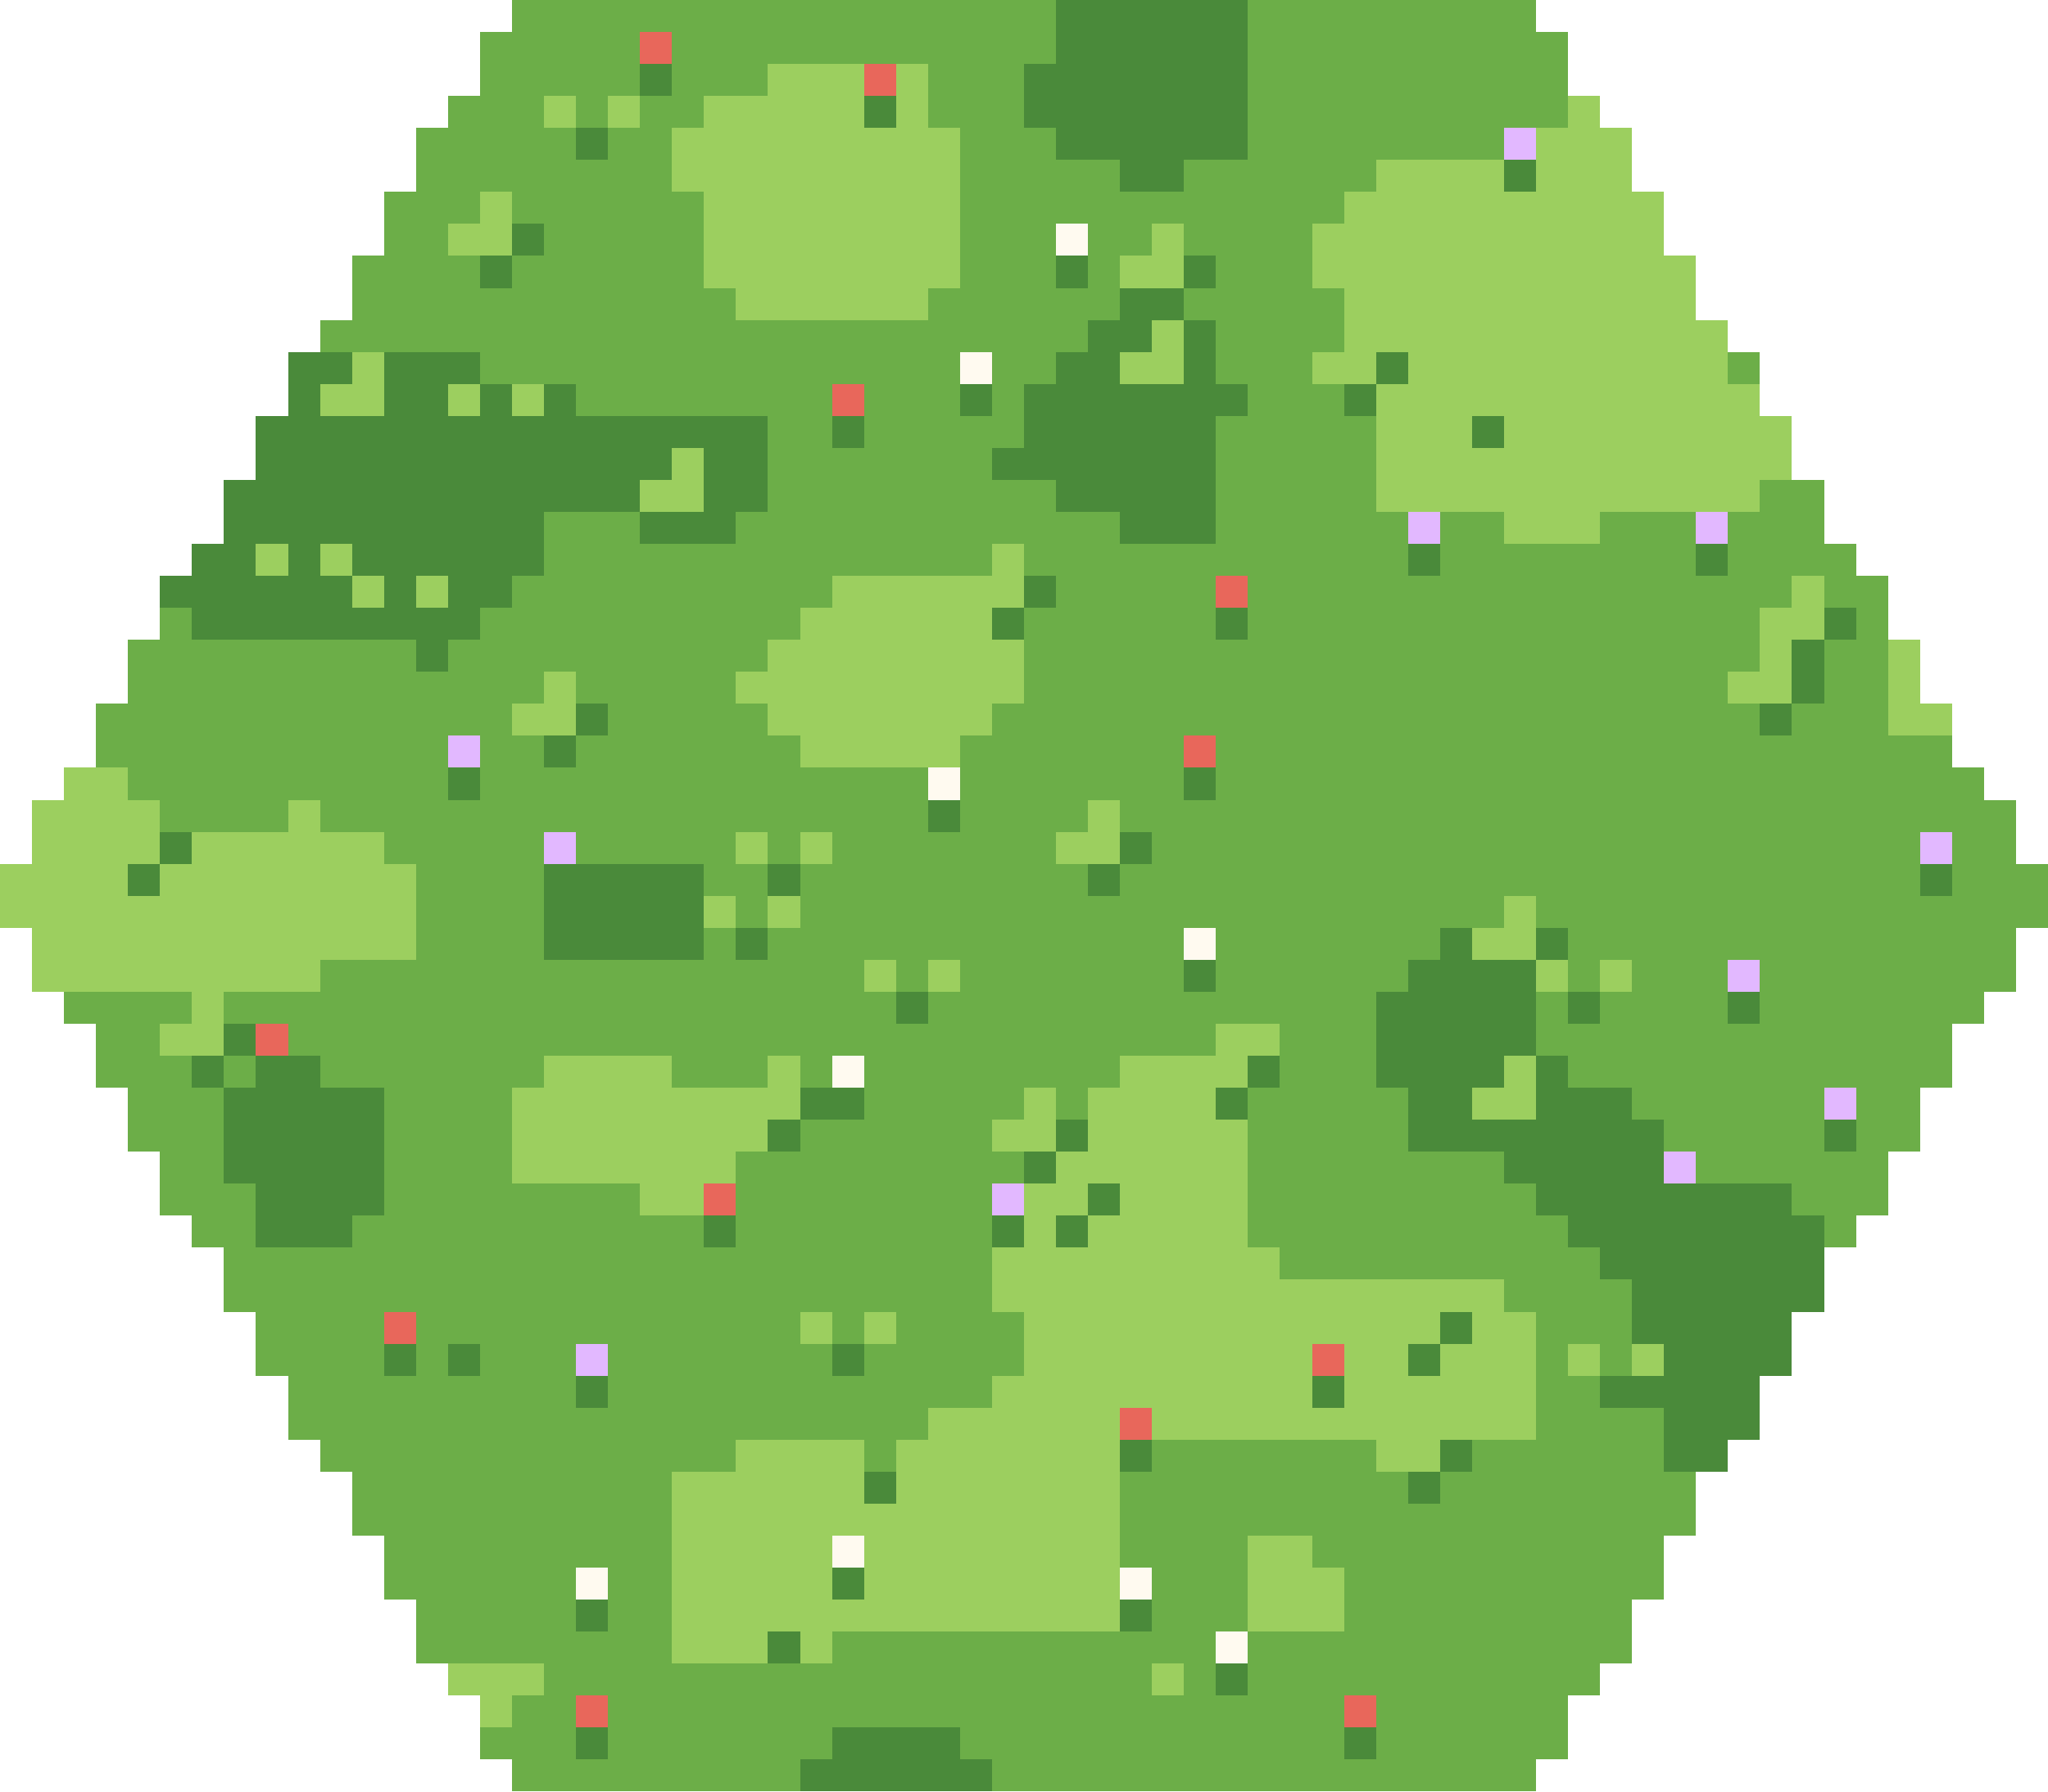
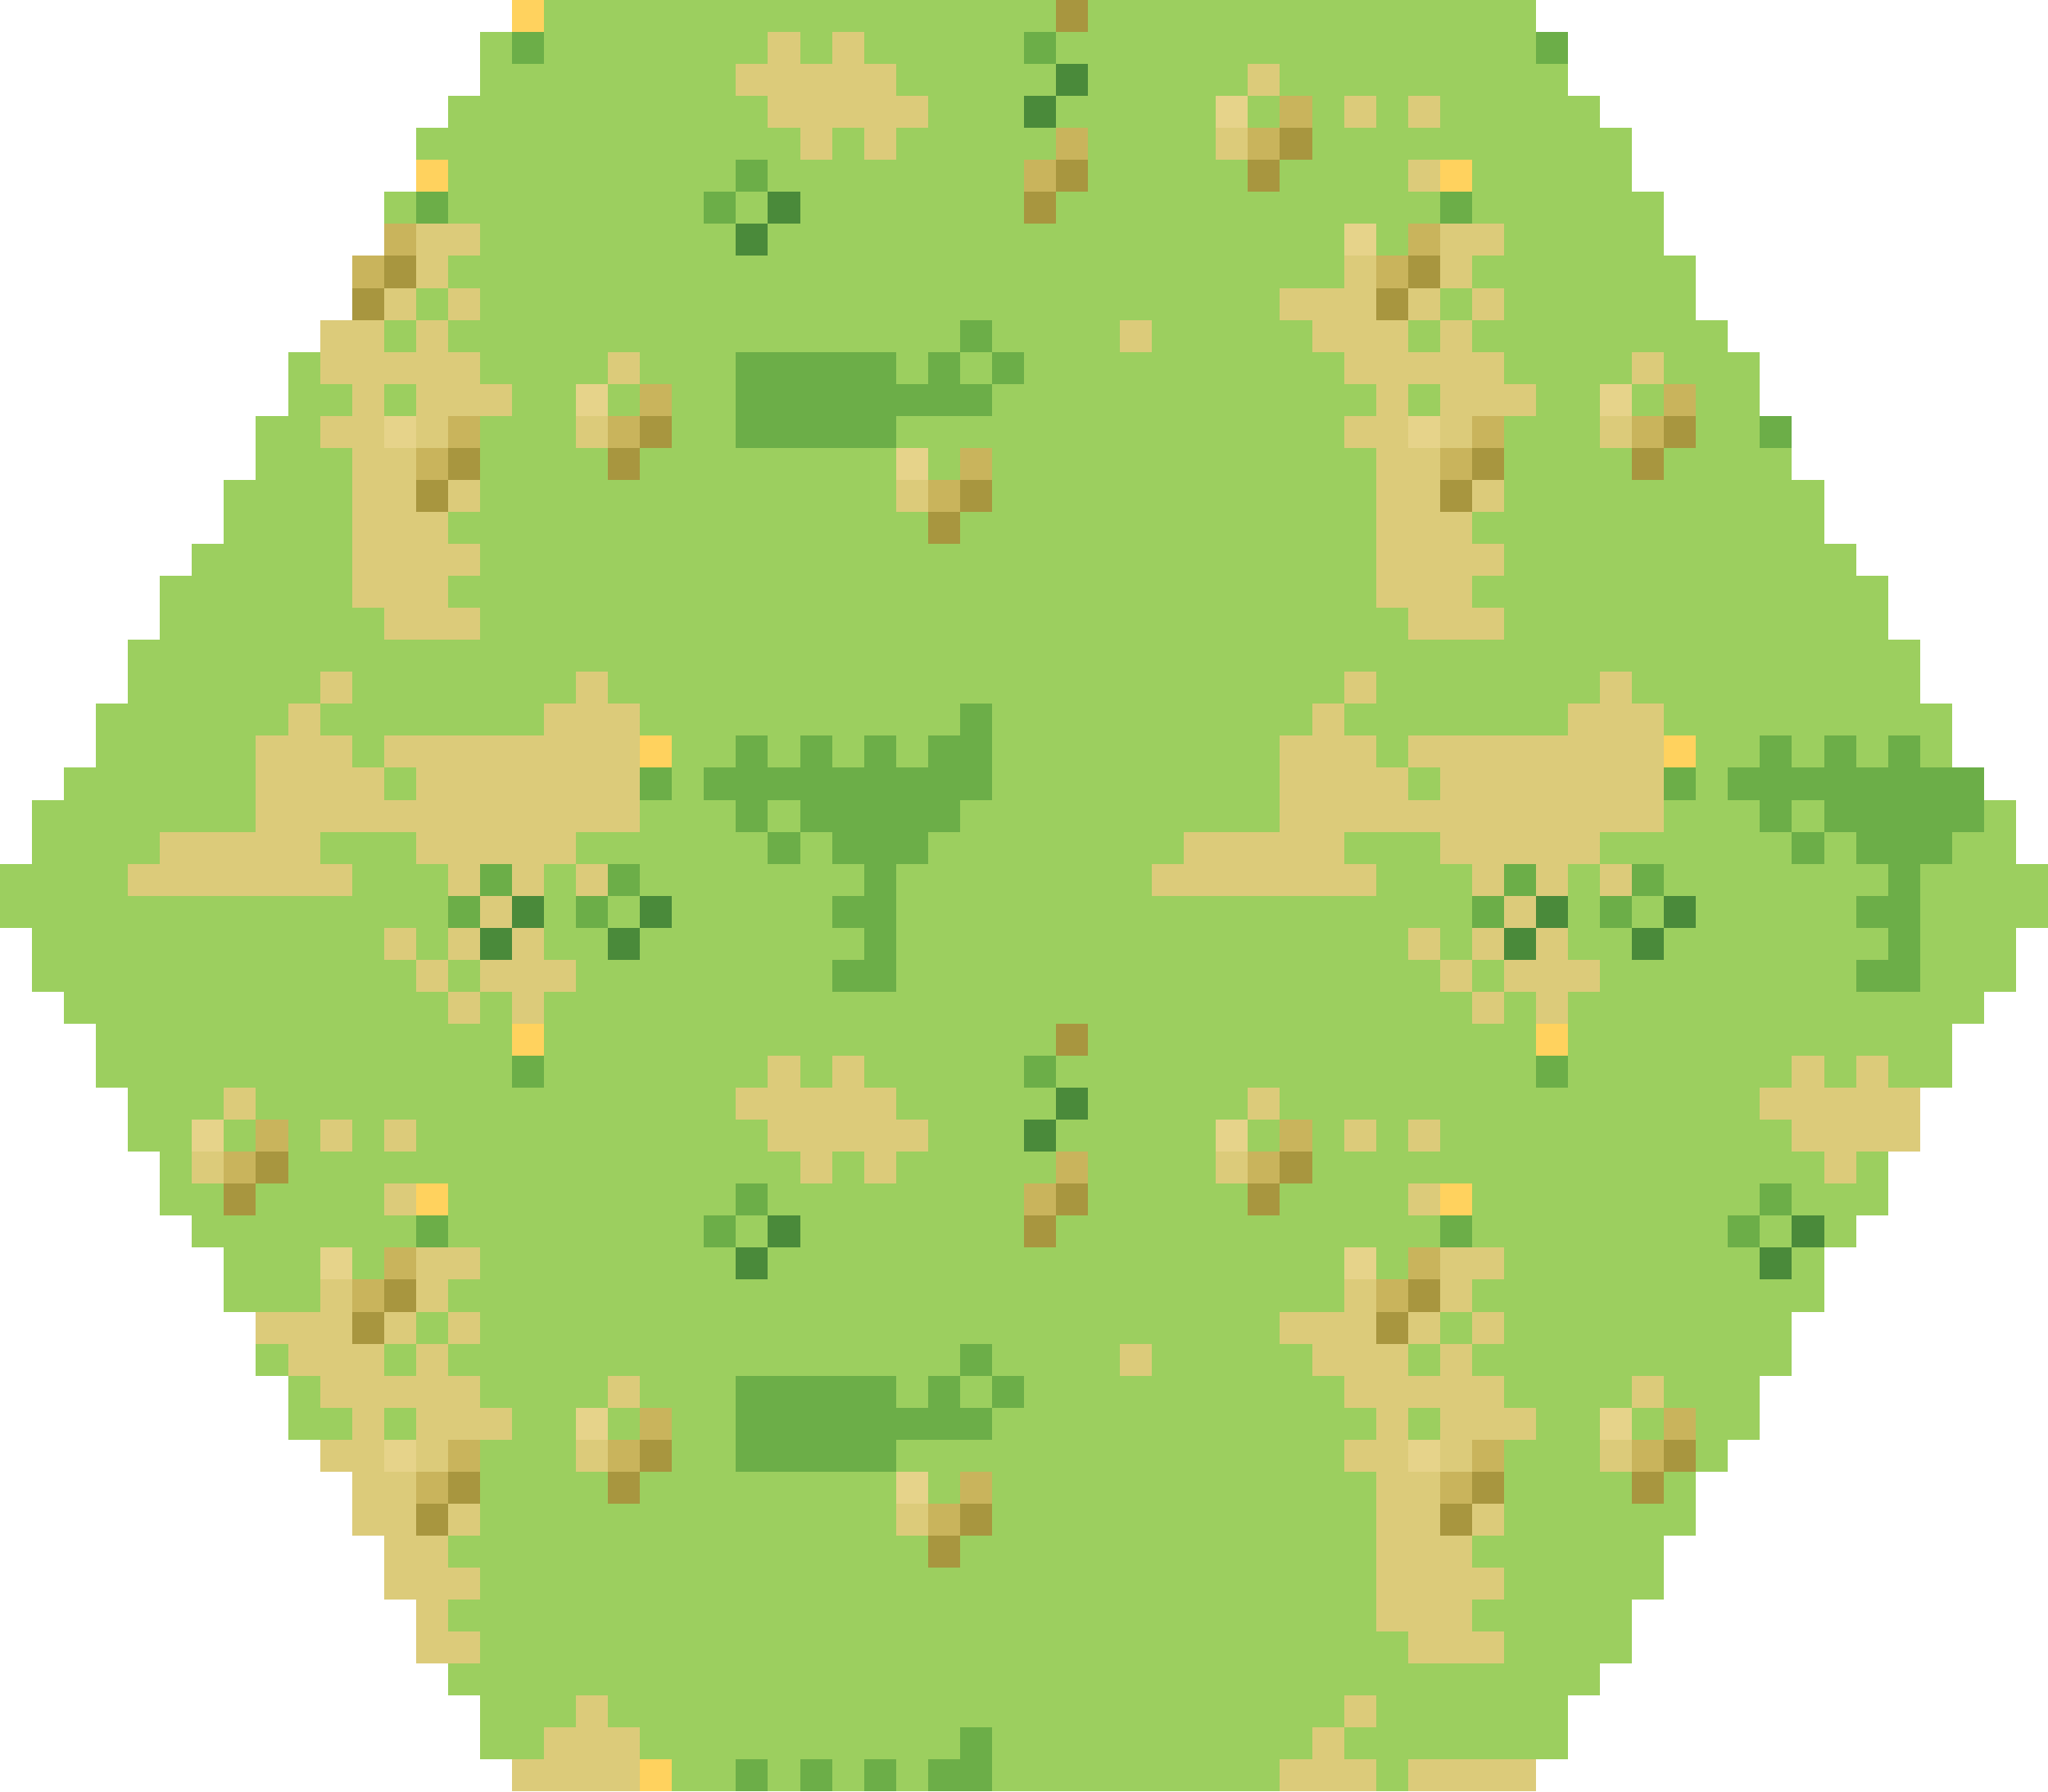
<svg xmlns="http://www.w3.org/2000/svg" viewBox="0 0 64 56" shape-rendering="crispEdges">
-   <path fill="#6cae48" d="M16 0h17v1h-17zM39 0h9v1h-9zM15 1h5v1h-5zM21 1h12v1h-12zM39 1h10v1h-10zM15 2h5v1h-5zM21 2h3v1h-3zM29 2h3v1h-3zM39 2h10v1h-10zM14 3h3v1h-3zM18 3h1v1h-1zM20 3h2v1h-2zM29 3h3v1h-3zM39 3h10v1h-10zM13 4h5v1h-5zM19 4h2v1h-2zM30 4h3v1h-3zM39 4h8v1h-8zM13 5h8v1h-8zM30 5h5v1h-5zM37 5h6v1h-6zM12 6h3v1h-3zM16 6h6v1h-6zM30 6h12v1h-12zM12 7h2v1h-2zM17 7h5v1h-5zM30 7h3v1h-3zM34 7h2v1h-2zM37 7h4v1h-4zM11 8h4v1h-4zM16 8h6v1h-6zM30 8h3v1h-3zM34 8h1v1h-1zM38 8h3v1h-3zM11 9h12v1h-12zM29 9h6v1h-6zM37 9h5v1h-5zM10 10h24v1h-24zM38 10h4v1h-4zM15 11h15v1h-15zM31 11h2v1h-2zM38 11h3v1h-3zM54 11h1v1h-1zM18 12h8v1h-8zM27 12h3v1h-3zM31 12h1v1h-1zM39 12h3v1h-3zM24 13h2v1h-2zM27 13h5v1h-5zM38 13h5v1h-5zM24 14h7v1h-7zM38 14h5v1h-5zM24 15h9v1h-9zM38 15h5v1h-5zM55 15h2v1h-2zM17 16h3v1h-3zM23 16h12v1h-12zM38 16h6v1h-6zM45 16h2v1h-2zM50 16h3v1h-3zM54 16h3v1h-3zM17 17h14v1h-14zM32 17h12v1h-12zM45 17h8v1h-8zM54 17h4v1h-4zM16 18h10v1h-10zM33 18h5v1h-5zM39 18h17v1h-17zM57 18h2v1h-2zM5 19h1v1h-1zM15 19h10v1h-10zM32 19h6v1h-6zM39 19h16v1h-16zM58 19h1v1h-1zM4 20h9v1h-9zM14 20h10v1h-10zM32 20h23v1h-23zM57 20h2v1h-2zM4 21h13v1h-13zM18 21h5v1h-5zM32 21h22v1h-22zM57 21h2v1h-2zM3 22h13v1h-13zM19 22h5v1h-5zM31 22h24v1h-24zM56 22h3v1h-3zM3 23h11v1h-11zM15 23h2v1h-2zM18 23h7v1h-7zM30 23h7v1h-7zM38 23h23v1h-23zM4 24h10v1h-10zM15 24h14v1h-14zM30 24h7v1h-7zM38 24h24v1h-24zM5 25h4v1h-4zM10 25h19v1h-19zM30 25h4v1h-4zM35 25h28v1h-28zM12 26h5v1h-5zM18 26h5v1h-5zM24 26h1v1h-1zM26 26h7v1h-7zM36 26h24v1h-24zM61 26h2v1h-2zM13 27h4v1h-4zM22 27h2v1h-2zM25 27h9v1h-9zM35 27h25v1h-25zM61 27h3v1h-3zM13 28h4v1h-4zM23 28h1v1h-1zM25 28h22v1h-22zM48 28h16v1h-16zM13 29h4v1h-4zM22 29h1v1h-1zM24 29h13v1h-13zM38 29h7v1h-7zM49 29h14v1h-14zM10 30h17v1h-17zM28 30h1v1h-1zM30 30h7v1h-7zM38 30h6v1h-6zM49 30h1v1h-1zM51 30h3v1h-3zM55 30h8v1h-8zM2 31h4v1h-4zM7 31h21v1h-21zM29 31h14v1h-14zM48 31h1v1h-1zM50 31h4v1h-4zM55 31h7v1h-7zM3 32h2v1h-2zM9 32h29v1h-29zM40 32h3v1h-3zM48 32h13v1h-13zM3 33h3v1h-3zM7 33h1v1h-1zM10 33h7v1h-7zM21 33h3v1h-3zM25 33h1v1h-1zM27 33h8v1h-8zM40 33h3v1h-3zM49 33h12v1h-12zM4 34h3v1h-3zM12 34h4v1h-4zM27 34h5v1h-5zM33 34h1v1h-1zM39 34h5v1h-5zM51 34h6v1h-6zM58 34h2v1h-2zM4 35h3v1h-3zM12 35h4v1h-4zM25 35h6v1h-6zM39 35h5v1h-5zM52 35h5v1h-5zM58 35h2v1h-2zM5 36h2v1h-2zM12 36h4v1h-4zM23 36h9v1h-9zM39 36h8v1h-8zM53 36h6v1h-6zM5 37h3v1h-3zM12 37h8v1h-8zM23 37h8v1h-8zM39 37h9v1h-9zM56 37h3v1h-3zM6 38h2v1h-2zM11 38h11v1h-11zM23 38h8v1h-8zM39 38h10v1h-10zM57 38h1v1h-1zM7 39h24v1h-24zM40 39h10v1h-10zM7 40h24v1h-24zM47 40h4v1h-4zM8 41h4v1h-4zM13 41h12v1h-12zM26 41h1v1h-1zM28 41h4v1h-4zM48 41h3v1h-3zM8 42h4v1h-4zM13 42h1v1h-1zM15 42h3v1h-3zM19 42h7v1h-7zM27 42h5v1h-5zM48 42h1v1h-1zM50 42h1v1h-1zM9 43h9v1h-9zM19 43h12v1h-12zM48 43h2v1h-2zM9 44h20v1h-20zM48 44h4v1h-4zM10 45h13v1h-13zM27 45h1v1h-1zM36 45h7v1h-7zM46 45h6v1h-6zM11 46h10v1h-10zM35 46h9v1h-9zM45 46h8v1h-8zM11 47h10v1h-10zM35 47h18v1h-18zM12 48h9v1h-9zM35 48h4v1h-4zM41 48h11v1h-11zM12 49h6v1h-6zM19 49h2v1h-2zM36 49h3v1h-3zM42 49h10v1h-10zM13 50h5v1h-5zM19 50h2v1h-2zM36 50h3v1h-3zM42 50h9v1h-9zM13 51h8v1h-8zM26 51h12v1h-12zM39 51h12v1h-12zM17 52h19v1h-19zM37 52h1v1h-1zM39 52h11v1h-11zM16 53h2v1h-2zM19 53h23v1h-23zM43 53h6v1h-6zM15 54h3v1h-3zM19 54h7v1h-7zM30 54h12v1h-12zM43 54h6v1h-6zM16 55h9v1h-9zM31 55h17v1h-17z" />
-   <path fill="#4a8a3a" d="M33 0h6v1h-6zM33 1h6v1h-6zM20 2h1v1h-1zM32 2h7v1h-7zM27 3h1v1h-1zM32 3h7v1h-7zM18 4h1v1h-1zM33 4h6v1h-6zM35 5h2v1h-2zM47 5h1v1h-1zM16 7h1v1h-1zM15 8h1v1h-1zM33 8h1v1h-1zM37 8h1v1h-1zM35 9h2v1h-2zM34 10h2v1h-2zM37 10h1v1h-1zM9 11h2v1h-2zM12 11h3v1h-3zM33 11h2v1h-2zM37 11h1v1h-1zM43 11h1v1h-1zM9 12h1v1h-1zM12 12h2v1h-2zM15 12h1v1h-1zM17 12h1v1h-1zM30 12h1v1h-1zM32 12h7v1h-7zM42 12h1v1h-1zM8 13h16v1h-16zM26 13h1v1h-1zM32 13h6v1h-6zM46 13h1v1h-1zM8 14h13v1h-13zM22 14h2v1h-2zM31 14h7v1h-7zM7 15h13v1h-13zM22 15h2v1h-2zM33 15h5v1h-5zM7 16h10v1h-10zM20 16h3v1h-3zM35 16h3v1h-3zM6 17h2v1h-2zM9 17h1v1h-1zM11 17h6v1h-6zM44 17h1v1h-1zM53 17h1v1h-1zM5 18h6v1h-6zM12 18h1v1h-1zM14 18h2v1h-2zM32 18h1v1h-1zM6 19h9v1h-9zM31 19h1v1h-1zM38 19h1v1h-1zM57 19h1v1h-1zM13 20h1v1h-1zM56 20h1v1h-1zM56 21h1v1h-1zM18 22h1v1h-1zM55 22h1v1h-1zM17 23h1v1h-1zM14 24h1v1h-1zM37 24h1v1h-1zM29 25h1v1h-1zM5 26h1v1h-1zM35 26h1v1h-1zM4 27h1v1h-1zM17 27h5v1h-5zM24 27h1v1h-1zM34 27h1v1h-1zM60 27h1v1h-1zM17 28h5v1h-5zM17 29h5v1h-5zM23 29h1v1h-1zM45 29h1v1h-1zM48 29h1v1h-1zM37 30h1v1h-1zM44 30h4v1h-4zM28 31h1v1h-1zM43 31h5v1h-5zM49 31h1v1h-1zM54 31h1v1h-1zM7 32h1v1h-1zM43 32h5v1h-5zM6 33h1v1h-1zM8 33h2v1h-2zM39 33h1v1h-1zM43 33h4v1h-4zM48 33h1v1h-1zM7 34h5v1h-5zM25 34h2v1h-2zM38 34h1v1h-1zM44 34h2v1h-2zM48 34h3v1h-3zM7 35h5v1h-5zM24 35h1v1h-1zM33 35h1v1h-1zM44 35h8v1h-8zM57 35h1v1h-1zM7 36h5v1h-5zM32 36h1v1h-1zM47 36h5v1h-5zM8 37h4v1h-4zM34 37h1v1h-1zM48 37h8v1h-8zM8 38h3v1h-3zM22 38h1v1h-1zM31 38h1v1h-1zM33 38h1v1h-1zM49 38h8v1h-8zM50 39h7v1h-7zM51 40h6v1h-6zM45 41h1v1h-1zM51 41h5v1h-5zM12 42h1v1h-1zM14 42h1v1h-1zM26 42h1v1h-1zM44 42h1v1h-1zM52 42h4v1h-4zM18 43h1v1h-1zM41 43h1v1h-1zM50 43h5v1h-5zM52 44h3v1h-3zM35 45h1v1h-1zM45 45h1v1h-1zM52 45h2v1h-2zM27 46h1v1h-1zM44 46h1v1h-1zM26 49h1v1h-1zM18 50h1v1h-1zM35 50h1v1h-1zM24 51h1v1h-1zM38 52h1v1h-1zM18 54h1v1h-1zM26 54h4v1h-4zM42 54h1v1h-1zM25 55h6v1h-6z" />
-   <path fill="#e8675b" d="M20 1h1v1h-1zM27 2h1v1h-1zM26 12h1v1h-1zM38 18h1v1h-1zM37 23h1v1h-1zM8 32h1v1h-1zM22 37h1v1h-1zM12 41h1v1h-1zM41 42h1v1h-1zM35 44h1v1h-1zM18 53h1v1h-1zM42 53h1v1h-1z" />
-   <path fill="#9ccf5f" d="M24 2h3v1h-3zM28 2h1v1h-1zM17 3h1v1h-1zM19 3h1v1h-1zM22 3h5v1h-5zM28 3h1v1h-1zM49 3h1v1h-1zM21 4h9v1h-9zM48 4h3v1h-3zM21 5h9v1h-9zM43 5h4v1h-4zM48 5h3v1h-3zM15 6h1v1h-1zM22 6h8v1h-8zM42 6h10v1h-10zM14 7h2v1h-2zM22 7h8v1h-8zM36 7h1v1h-1zM41 7h11v1h-11zM22 8h8v1h-8zM35 8h2v1h-2zM41 8h12v1h-12zM23 9h6v1h-6zM42 9h11v1h-11zM36 10h1v1h-1zM42 10h12v1h-12zM11 11h1v1h-1zM35 11h2v1h-2zM41 11h2v1h-2zM44 11h10v1h-10zM10 12h2v1h-2zM14 12h1v1h-1zM16 12h1v1h-1zM43 12h12v1h-12zM43 13h3v1h-3zM47 13h9v1h-9zM21 14h1v1h-1zM43 14h13v1h-13zM20 15h2v1h-2zM43 15h12v1h-12zM47 16h3v1h-3zM8 17h1v1h-1zM10 17h1v1h-1zM31 17h1v1h-1zM11 18h1v1h-1zM13 18h1v1h-1zM26 18h6v1h-6zM56 18h1v1h-1zM25 19h6v1h-6zM55 19h2v1h-2zM24 20h8v1h-8zM55 20h1v1h-1zM59 20h1v1h-1zM17 21h1v1h-1zM23 21h9v1h-9zM54 21h2v1h-2zM59 21h1v1h-1zM16 22h2v1h-2zM24 22h7v1h-7zM59 22h2v1h-2zM25 23h5v1h-5zM2 24h2v1h-2zM1 25h4v1h-4zM9 25h1v1h-1zM34 25h1v1h-1zM1 26h4v1h-4zM6 26h6v1h-6zM23 26h1v1h-1zM25 26h1v1h-1zM33 26h2v1h-2zM0 27h4v1h-4zM5 27h8v1h-8zM0 28h13v1h-13zM22 28h1v1h-1zM24 28h1v1h-1zM47 28h1v1h-1zM1 29h12v1h-12zM46 29h2v1h-2zM1 30h9v1h-9zM27 30h1v1h-1zM29 30h1v1h-1zM48 30h1v1h-1zM50 30h1v1h-1zM6 31h1v1h-1zM5 32h2v1h-2zM38 32h2v1h-2zM17 33h4v1h-4zM24 33h1v1h-1zM35 33h4v1h-4zM47 33h1v1h-1zM16 34h9v1h-9zM32 34h1v1h-1zM34 34h4v1h-4zM46 34h2v1h-2zM16 35h8v1h-8zM31 35h2v1h-2zM34 35h5v1h-5zM16 36h7v1h-7zM33 36h6v1h-6zM20 37h2v1h-2zM32 37h2v1h-2zM35 37h4v1h-4zM32 38h1v1h-1zM34 38h5v1h-5zM31 39h9v1h-9zM31 40h16v1h-16zM25 41h1v1h-1zM27 41h1v1h-1zM32 41h13v1h-13zM46 41h2v1h-2zM32 42h9v1h-9zM42 42h2v1h-2zM45 42h3v1h-3zM49 42h1v1h-1zM51 42h1v1h-1zM31 43h10v1h-10zM42 43h6v1h-6zM29 44h6v1h-6zM36 44h12v1h-12zM23 45h4v1h-4zM28 45h7v1h-7zM43 45h2v1h-2zM21 46h6v1h-6zM28 46h7v1h-7zM21 47h14v1h-14zM21 48h5v1h-5zM27 48h8v1h-8zM39 48h2v1h-2zM21 49h5v1h-5zM27 49h8v1h-8zM39 49h3v1h-3zM21 50h14v1h-14zM39 50h3v1h-3zM21 51h3v1h-3zM25 51h1v1h-1zM14 52h3v1h-3zM36 52h1v1h-1zM15 53h1v1h-1z" />
-   <path fill="#e2b8ff" d="M47 4h1v1h-1zM44 16h1v1h-1zM53 16h1v1h-1zM14 23h1v1h-1zM17 26h1v1h-1zM60 26h1v1h-1zM54 30h1v1h-1zM57 34h1v1h-1zM52 36h1v1h-1zM31 37h1v1h-1zM18 42h1v1h-1z" />
-   <path fill="#fffaf0" d="M33 7h1v1h-1zM30 11h1v1h-1zM29 24h1v1h-1zM37 29h1v1h-1zM26 33h1v1h-1zM26 48h1v1h-1zM18 49h1v1h-1zM35 49h1v1h-1zM38 51h1v1h-1z" />
+   <path fill="#ffd25e" d="M16 0h1v1h-1zM13 5h1v1h-1zM45 5h1v1h-1zM20 23h1v1h-1zM52 23h1v1h-1zM16 32h1v1h-1zM48 32h1v1h-1zM13 37h1v1h-1zM45 37h1v1h-1zM20 55h1v1h-1z" />
+   <path fill="#9ccf5f" d="M17 0h16v1h-16zM34 0h14v1h-14zM15 1h1v1h-1zM17 1h7v1h-7zM25 1h1v1h-1zM27 1h5v1h-5zM33 1h15v1h-15zM15 2h8v1h-8zM28 2h5v1h-5zM34 2h5v1h-5zM40 2h9v1h-9zM14 3h10v1h-10zM29 3h3v1h-3zM33 3h5v1h-5zM39 3h1v1h-1zM41 3h1v1h-1zM43 3h1v1h-1zM45 3h5v1h-5zM13 4h12v1h-12zM26 4h1v1h-1zM28 4h5v1h-5zM34 4h4v1h-4zM41 4h10v1h-10zM14 5h9v1h-9zM24 5h8v1h-8zM34 5h5v1h-5zM40 5h4v1h-4zM46 5h5v1h-5zM12 6h1v1h-1zM14 6h8v1h-8zM23 6h1v1h-1zM25 6h7v1h-7zM33 6h12v1h-12zM46 6h6v1h-6zM15 7h8v1h-8zM24 7h18v1h-18zM43 7h1v1h-1zM47 7h5v1h-5zM14 8h28v1h-28zM46 8h7v1h-7zM13 9h1v1h-1zM15 9h25v1h-25zM45 9h1v1h-1zM47 9h6v1h-6zM12 10h1v1h-1zM14 10h16v1h-16zM31 10h4v1h-4zM36 10h5v1h-5zM44 10h1v1h-1zM46 10h8v1h-8zM9 11h1v1h-1zM15 11h4v1h-4zM20 11h3v1h-3zM28 11h1v1h-1zM30 11h1v1h-1zM32 11h10v1h-10zM47 11h4v1h-4zM52 11h3v1h-3zM9 12h2v1h-2zM12 12h1v1h-1zM16 12h2v1h-2zM19 12h1v1h-1zM21 12h2v1h-2zM31 12h12v1h-12zM44 12h1v1h-1zM48 12h2v1h-2zM51 12h1v1h-1zM53 12h2v1h-2zM8 13h2v1h-2zM15 13h3v1h-3zM21 13h2v1h-2zM28 13h14v1h-14zM47 13h3v1h-3zM53 13h2v1h-2zM8 14h3v1h-3zM15 14h4v1h-4zM20 14h8v1h-8zM29 14h1v1h-1zM31 14h12v1h-12zM47 14h4v1h-4zM52 14h4v1h-4zM7 15h4v1h-4zM15 15h13v1h-13zM31 15h12v1h-12zM47 15h10v1h-10zM7 16h4v1h-4zM14 16h15v1h-15zM30 16h13v1h-13zM46 16h11v1h-11zM6 17h5v1h-5zM15 17h28v1h-28zM47 17h11v1h-11zM5 18h6v1h-6zM14 18h29v1h-29zM46 18h13v1h-13zM5 19h7v1h-7zM15 19h29v1h-29zM47 19h12v1h-12zM4 20h56v1h-56zM4 21h6v1h-6zM11 21h7v1h-7zM19 21h23v1h-23zM43 21h7v1h-7zM51 21h9v1h-9zM3 22h6v1h-6zM10 22h7v1h-7zM20 22h10v1h-10zM31 22h10v1h-10zM42 22h7v1h-7zM52 22h9v1h-9zM3 23h5v1h-5zM11 23h1v1h-1zM21 23h2v1h-2zM24 23h1v1h-1zM26 23h1v1h-1zM28 23h1v1h-1zM31 23h9v1h-9zM43 23h1v1h-1zM53 23h2v1h-2zM56 23h1v1h-1zM58 23h1v1h-1zM60 23h1v1h-1zM2 24h6v1h-6zM12 24h1v1h-1zM21 24h1v1h-1zM31 24h9v1h-9zM44 24h1v1h-1zM53 24h1v1h-1zM1 25h7v1h-7zM20 25h3v1h-3zM24 25h1v1h-1zM30 25h10v1h-10zM52 25h3v1h-3zM56 25h1v1h-1zM62 25h1v1h-1zM1 26h4v1h-4zM10 26h3v1h-3zM18 26h6v1h-6zM25 26h1v1h-1zM29 26h8v1h-8zM42 26h3v1h-3zM50 26h6v1h-6zM57 26h1v1h-1zM61 26h2v1h-2zM0 27h4v1h-4zM11 27h3v1h-3zM17 27h1v1h-1zM20 27h7v1h-7zM28 27h8v1h-8zM43 27h3v1h-3zM49 27h1v1h-1zM52 27h7v1h-7zM60 27h4v1h-4zM0 28h14v1h-14zM17 28h1v1h-1zM19 28h1v1h-1zM21 28h5v1h-5zM28 28h18v1h-18zM49 28h1v1h-1zM51 28h1v1h-1zM53 28h5v1h-5zM60 28h4v1h-4zM1 29h11v1h-11zM13 29h1v1h-1zM17 29h2v1h-2zM20 29h7v1h-7zM28 29h16v1h-16zM45 29h1v1h-1zM49 29h2v1h-2zM52 29h7v1h-7zM60 29h3v1h-3zM1 30h12v1h-12zM14 30h1v1h-1zM18 30h8v1h-8zM28 30h17v1h-17zM46 30h1v1h-1zM50 30h8v1h-8zM60 30h3v1h-3zM2 31h12v1h-12zM15 31h1v1h-1zM17 31h29v1h-29zM47 31h1v1h-1zM49 31h13v1h-13zM3 32h13v1h-13zM17 32h16v1h-16zM34 32h14v1h-14zM49 32h12v1h-12zM3 33h13v1h-13zM17 33h7v1h-7zM25 33h1v1h-1zM27 33h5v1h-5zM33 33h15v1h-15zM49 33h7v1h-7zM57 33h1v1h-1zM59 33h2v1h-2zM4 34h3v1h-3zM8 34h15v1h-15zM28 34h5v1h-5zM34 34h5v1h-5zM40 34h15v1h-15zM4 35h2v1h-2zM7 35h1v1h-1zM9 35h1v1h-1zM11 35h1v1h-1zM13 35h11v1h-11zM29 35h3v1h-3zM33 35h5v1h-5zM39 35h1v1h-1zM41 35h1v1h-1zM43 35h1v1h-1zM45 35h11v1h-11zM5 36h1v1h-1zM9 36h16v1h-16zM26 36h1v1h-1zM28 36h5v1h-5zM34 36h4v1h-4zM41 36h16v1h-16zM58 36h1v1h-1zM5 37h2v1h-2zM8 37h4v1h-4zM14 37h9v1h-9zM24 37h8v1h-8zM34 37h5v1h-5zM40 37h4v1h-4zM46 37h9v1h-9zM56 37h3v1h-3zM6 38h7v1h-7zM14 38h8v1h-8zM23 38h1v1h-1zM25 38h7v1h-7zM33 38h12v1h-12zM46 38h8v1h-8zM55 38h1v1h-1zM57 38h1v1h-1zM7 39h3v1h-3zM11 39h1v1h-1zM15 39h8v1h-8zM24 39h18v1h-18zM43 39h1v1h-1zM47 39h8v1h-8zM56 39h1v1h-1zM7 40h3v1h-3zM14 40h28v1h-28zM46 40h11v1h-11zM13 41h1v1h-1zM15 41h25v1h-25zM45 41h1v1h-1zM47 41h9v1h-9zM8 42h1v1h-1zM12 42h1v1h-1zM14 42h16v1h-16zM31 42h4v1h-4zM36 42h5v1h-5zM44 42h1v1h-1zM46 42h10v1h-10zM9 43h1v1h-1zM15 43h4v1h-4zM20 43h3v1h-3zM28 43h1v1h-1zM30 43h1v1h-1zM32 43h10v1h-10zM47 43h4v1h-4zM52 43h3v1h-3zM9 44h2v1h-2zM12 44h1v1h-1zM16 44h2v1h-2zM19 44h1v1h-1zM21 44h2v1h-2zM31 44h12v1h-12zM44 44h1v1h-1zM48 44h2v1h-2zM51 44h1v1h-1zM53 44h2v1h-2zM15 45h3v1h-3zM21 45h2v1h-2zM28 45h14v1h-14zM47 45h3v1h-3zM53 45h1v1h-1zM15 46h4v1h-4zM20 46h8v1h-8zM29 46h1v1h-1zM31 46h12v1h-12zM47 46h4v1h-4zM52 46h1v1h-1zM15 47h13v1h-13zM31 47h12v1h-12zM47 47h6v1h-6zM14 48h15v1h-15zM30 48h13v1h-13zM46 48h6v1h-6zM15 49h28v1h-28zM47 49h5v1h-5zM14 50h29v1h-29zM46 50h5v1h-5zM15 51h29v1h-29zM47 51h4v1h-4zM14 52h36v1h-36zM15 53h3v1h-3zM19 53h23v1h-23zM43 53h6v1h-6zM15 54h2v1h-2zM20 54h10v1h-10zM31 54h10v1h-10zM42 54h7v1h-7zM21 55h2v1h-2zM24 55h1v1h-1zM26 55h1v1h-1zM28 55h1v1h-1zM31 55h9v1h-9zM43 55h1v1h-1z" />
+   <path fill="#a8963f" d="M33 0h1v1h-1zM40 4h1v1h-1zM33 5h1v1h-1zM39 5h1v1h-1zM32 6h1v1h-1zM12 8h1v1h-1zM44 8h1v1h-1zM11 9h1v1h-1zM43 9h1v1h-1zM20 13h1v1h-1zM52 13h1v1h-1zM14 14h1v1h-1zM19 14h1v1h-1zM46 14h1v1h-1zM51 14h1v1h-1zM13 15h1v1h-1zM30 15h1v1h-1zM45 15h1v1h-1zM29 16h1v1h-1zM33 32h1v1h-1zM8 36h1v1h-1zM40 36h1v1h-1zM7 37h1v1h-1zM33 37h1v1h-1zM39 37h1v1h-1zM32 38h1v1h-1zM12 40h1v1h-1zM44 40h1v1h-1zM11 41h1v1h-1zM43 41h1v1h-1zM20 45h1v1h-1zM52 45h1v1h-1zM14 46h1v1h-1zM19 46h1v1h-1zM46 46h1v1h-1zM51 46h1v1h-1zM13 47h1v1h-1zM30 47h1v1h-1zM45 47h1v1h-1zM29 48h1v1h-1z" />
+   <path fill="#6cae48" d="M16 1h1v1h-1zM32 1h1v1h-1zM48 1h1v1h-1zM23 5h1v1h-1zM13 6h1v1h-1zM22 6h1v1h-1zM45 6h1v1h-1zM30 10h1v1h-1zM23 11h5v1h-5zM29 11h1v1h-1zM31 11h1v1h-1zM23 12h8v1h-8zM23 13h5v1h-5zM55 13h1v1h-1zM30 22h1v1h-1zM23 23h1v1h-1zM25 23h1v1h-1zM27 23h1v1h-1zM29 23h2v1h-2zM55 23h1v1h-1zM57 23h1v1h-1zM59 23h1v1h-1zM20 24h1v1h-1zM22 24h9v1h-9zM52 24h1v1h-1zM54 24h8v1h-8zM23 25h1v1h-1zM25 25h5v1h-5zM55 25h1v1h-1zM57 25h5v1h-5zM24 26h1v1h-1zM26 26h3v1h-3zM56 26h1v1h-1zM58 26h3v1h-3zM15 27h1v1h-1zM19 27h1v1h-1zM27 27h1v1h-1zM47 27h1v1h-1zM51 27h1v1h-1zM59 27h1v1h-1zM14 28h1v1h-1zM18 28h1v1h-1zM26 28h2v1h-2zM46 28h1v1h-1zM50 28h1v1h-1zM58 28h2v1h-2zM27 29h1v1h-1zM59 29h1v1h-1zM26 30h2v1h-2zM58 30h2v1h-2zM16 33h1v1h-1zM32 33h1v1h-1zM48 33h1v1h-1zM23 37h1v1h-1zM55 37h1v1h-1zM13 38h1v1h-1zM22 38h1v1h-1zM45 38h1v1h-1zM54 38h1v1h-1zM30 42h1v1h-1zM23 43h5v1h-5zM29 43h1v1h-1zM31 43h1v1h-1zM23 44h8v1h-8zM23 45h5v1h-5zM30 54h1v1h-1zM23 55h1v1h-1zM25 55h1v1h-1zM27 55h1v1h-1zM29 55h2v1h-2z" />
+   <path fill="#dccb7a" d="M24 1h1v1h-1zM26 1h1v1h-1zM23 2h5v1h-5zM39 2h1v1h-1zM24 3h5v1h-5zM42 3h1v1h-1zM44 3h1v1h-1zM25 4h1v1h-1zM27 4h1v1h-1zM38 4h1v1h-1zM44 5h1v1h-1zM13 7h2v1h-2zM45 7h2v1h-2zM13 8h1v1h-1zM42 8h1v1h-1zM45 8h1v1h-1zM12 9h1v1h-1zM14 9h1v1h-1zM40 9h3v1h-3zM44 9h1v1h-1zM46 9h1v1h-1zM10 10h2v1h-2zM13 10h1v1h-1zM35 10h1v1h-1zM41 10h3v1h-3zM45 10h1v1h-1zM10 11h5v1h-5zM19 11h1v1h-1zM42 11h5v1h-5zM51 11h1v1h-1zM11 12h1v1h-1zM13 12h3v1h-3zM43 12h1v1h-1zM45 12h3v1h-3zM10 13h2v1h-2zM13 13h1v1h-1zM18 13h1v1h-1zM42 13h2v1h-2zM45 13h1v1h-1zM50 13h1v1h-1zM11 14h2v1h-2zM43 14h2v1h-2zM11 15h2v1h-2zM14 15h1v1h-1zM28 15h1v1h-1zM43 15h2v1h-2zM46 15h1v1h-1zM11 16h3v1h-3zM43 16h3v1h-3zM11 17h4v1h-4zM43 17h4v1h-4zM11 18h3v1h-3zM43 18h3v1h-3zM12 19h3v1h-3zM44 19h3v1h-3zM10 21h1v1h-1zM18 21h1v1h-1zM42 21h1v1h-1zM50 21h1v1h-1zM9 22h1v1h-1zM17 22h3v1h-3zM41 22h1v1h-1zM49 22h3v1h-3zM8 23h3v1h-3zM12 23h8v1h-8zM40 23h3v1h-3zM44 23h8v1h-8zM8 24h4v1h-4zM13 24h7v1h-7zM40 24h4v1h-4zM45 24h7v1h-7zM8 25h12v1h-12zM40 25h12v1h-12zM5 26h5v1h-5zM13 26h5v1h-5zM37 26h5v1h-5zM45 26h5v1h-5zM4 27h7v1h-7zM14 27h1v1h-1zM16 27h1v1h-1zM18 27h1v1h-1zM36 27h7v1h-7zM46 27h1v1h-1zM48 27h1v1h-1zM50 27h1v1h-1zM15 28h1v1h-1zM47 28h1v1h-1zM12 29h1v1h-1zM14 29h1v1h-1zM16 29h1v1h-1zM44 29h1v1h-1zM46 29h1v1h-1zM48 29h1v1h-1zM13 30h1v1h-1zM15 30h3v1h-3zM45 30h1v1h-1zM47 30h3v1h-3zM14 31h1v1h-1zM16 31h1v1h-1zM46 31h1v1h-1zM48 31h1v1h-1zM24 33h1v1h-1zM26 33h1v1h-1zM56 33h1v1h-1zM58 33h1v1h-1zM7 34h1v1h-1zM23 34h5v1h-5zM39 34h1v1h-1zM55 34h5v1h-5zM10 35h1v1h-1zM12 35h1v1h-1zM24 35h5v1h-5zM42 35h1v1h-1zM44 35h1v1h-1zM56 35h4v1h-4zM6 36h1v1h-1zM25 36h1v1h-1zM27 36h1v1h-1zM38 36h1v1h-1zM57 36h1v1h-1zM12 37h1v1h-1zM44 37h1v1h-1zM13 39h2v1h-2zM45 39h2v1h-2zM10 40h1v1h-1zM13 40h1v1h-1zM42 40h1v1h-1zM45 40h1v1h-1zM8 41h3v1h-3zM12 41h1v1h-1zM14 41h1v1h-1zM40 41h3v1h-3zM44 41h1v1h-1zM46 41h1v1h-1zM9 42h3v1h-3zM13 42h1v1h-1zM35 42h1v1h-1zM41 42h3v1h-3zM45 42h1v1h-1zM10 43h5v1h-5zM19 43h1v1h-1zM42 43h5v1h-5zM51 43h1v1h-1zM11 44h1v1h-1zM13 44h3v1h-3zM43 44h1v1h-1zM45 44h3v1h-3zM10 45h2v1h-2zM13 45h1v1h-1zM18 45h1v1h-1zM42 45h2v1h-2zM45 45h1v1h-1zM50 45h1v1h-1zM11 46h2v1h-2zM43 46h2v1h-2zM11 47h2v1h-2zM14 47h1v1h-1zM28 47h1v1h-1zM43 47h2v1h-2zM46 47h1v1h-1zM12 48h2v1h-2zM43 48h3v1h-3zM12 49h3v1h-3zM43 49h4v1h-4zM13 50h1v1h-1zM43 50h3v1h-3zM13 51h2v1h-2zM44 51h3v1h-3zM18 53h1v1h-1zM42 53h1v1h-1zM17 54h3v1h-3zM41 54h1v1h-1zM16 55h4v1h-4zM40 55h3v1h-3zM44 55h4v1h-4z" />
+   <path fill="#4a8a3a" d="M33 2h1v1h-1zM32 3h1v1h-1zM24 6h1v1h-1zM23 7h1v1h-1zM16 28h1v1h-1zM20 28h1v1h-1zM48 28h1v1h-1zM52 28h1v1h-1zM15 29h1v1h-1zM19 29h1v1h-1zM47 29h1v1h-1zM51 29h1v1h-1zM33 34h1v1h-1zM32 35h1v1h-1zM24 38h1v1h-1zM56 38h1v1h-1zM23 39h1v1h-1zM55 39h1v1h-1z" />
+   <path fill="#e6d38a" d="M38 3h1v1h-1zM42 7h1v1h-1zM18 12h1v1h-1zM50 12h1v1h-1zM12 13h1v1h-1zM44 13h1v1h-1zM28 14h1v1h-1zM6 35h1v1h-1zM38 35h1v1h-1zM10 39h1v1h-1zM42 39h1v1h-1zM18 44h1v1h-1zM50 44h1v1h-1zM12 45h1v1h-1zM44 45h1v1h-1zM28 46h1v1h-1z" />
+   <path fill="#c9b45c" d="M40 3h1v1h-1zM33 4h1v1h-1zM39 4h1v1h-1zM32 5h1v1h-1zM12 7h1v1h-1zM44 7h1v1h-1zM11 8h1v1h-1zM43 8h1v1h-1zM20 12h1v1h-1zM52 12h1v1h-1zM14 13h1v1h-1zM19 13h1v1h-1zM46 13h1v1h-1zM51 13h1v1h-1zM13 14h1v1h-1zM30 14h1v1h-1zM45 14h1v1h-1zM29 15h1v1h-1zM8 35h1v1h-1zM40 35h1v1h-1zM7 36h1v1h-1zM33 36h1v1h-1zM39 36h1v1h-1zM32 37h1v1h-1zM12 39h1v1h-1zM44 39h1v1h-1zM11 40h1v1h-1zM43 40h1v1h-1zM20 44h1v1h-1zM52 44h1v1h-1zM14 45h1v1h-1zM19 45h1v1h-1zM46 45h1v1h-1zM51 45h1v1h-1zM13 46h1v1h-1zM30 46h1v1h-1zM45 46h1v1h-1zM29 47h1v1h-1z" />
</svg>
